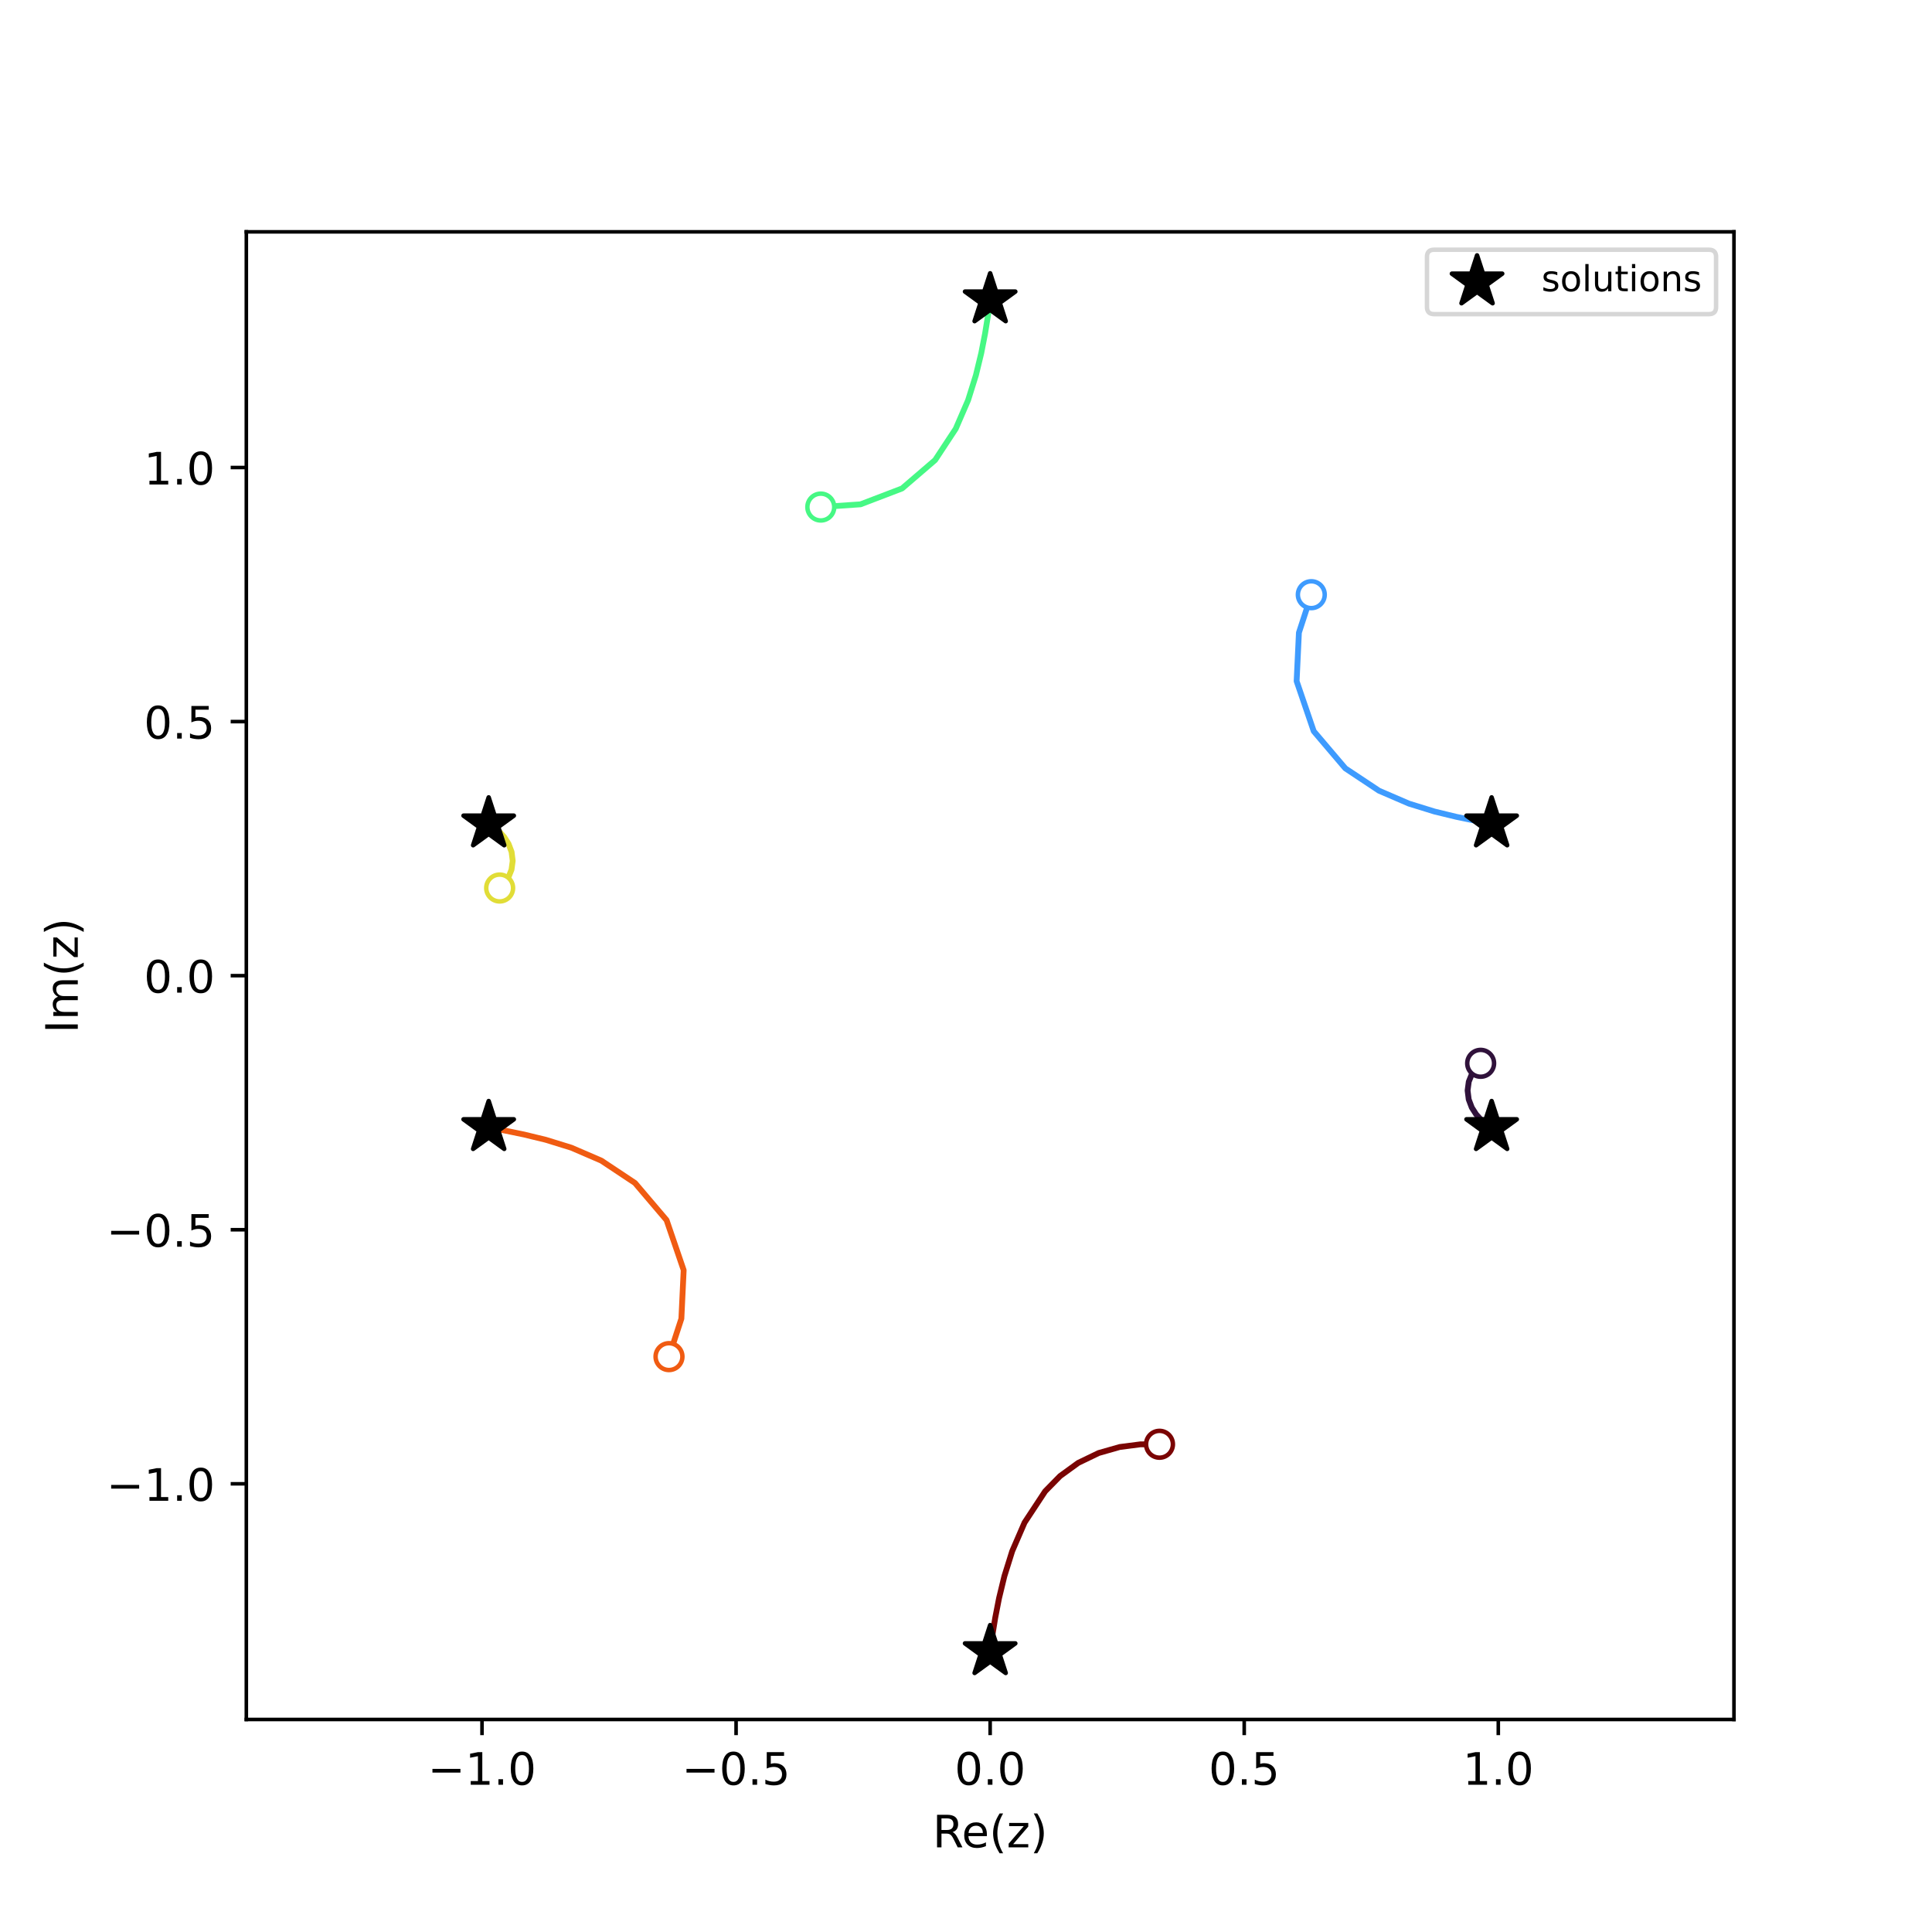
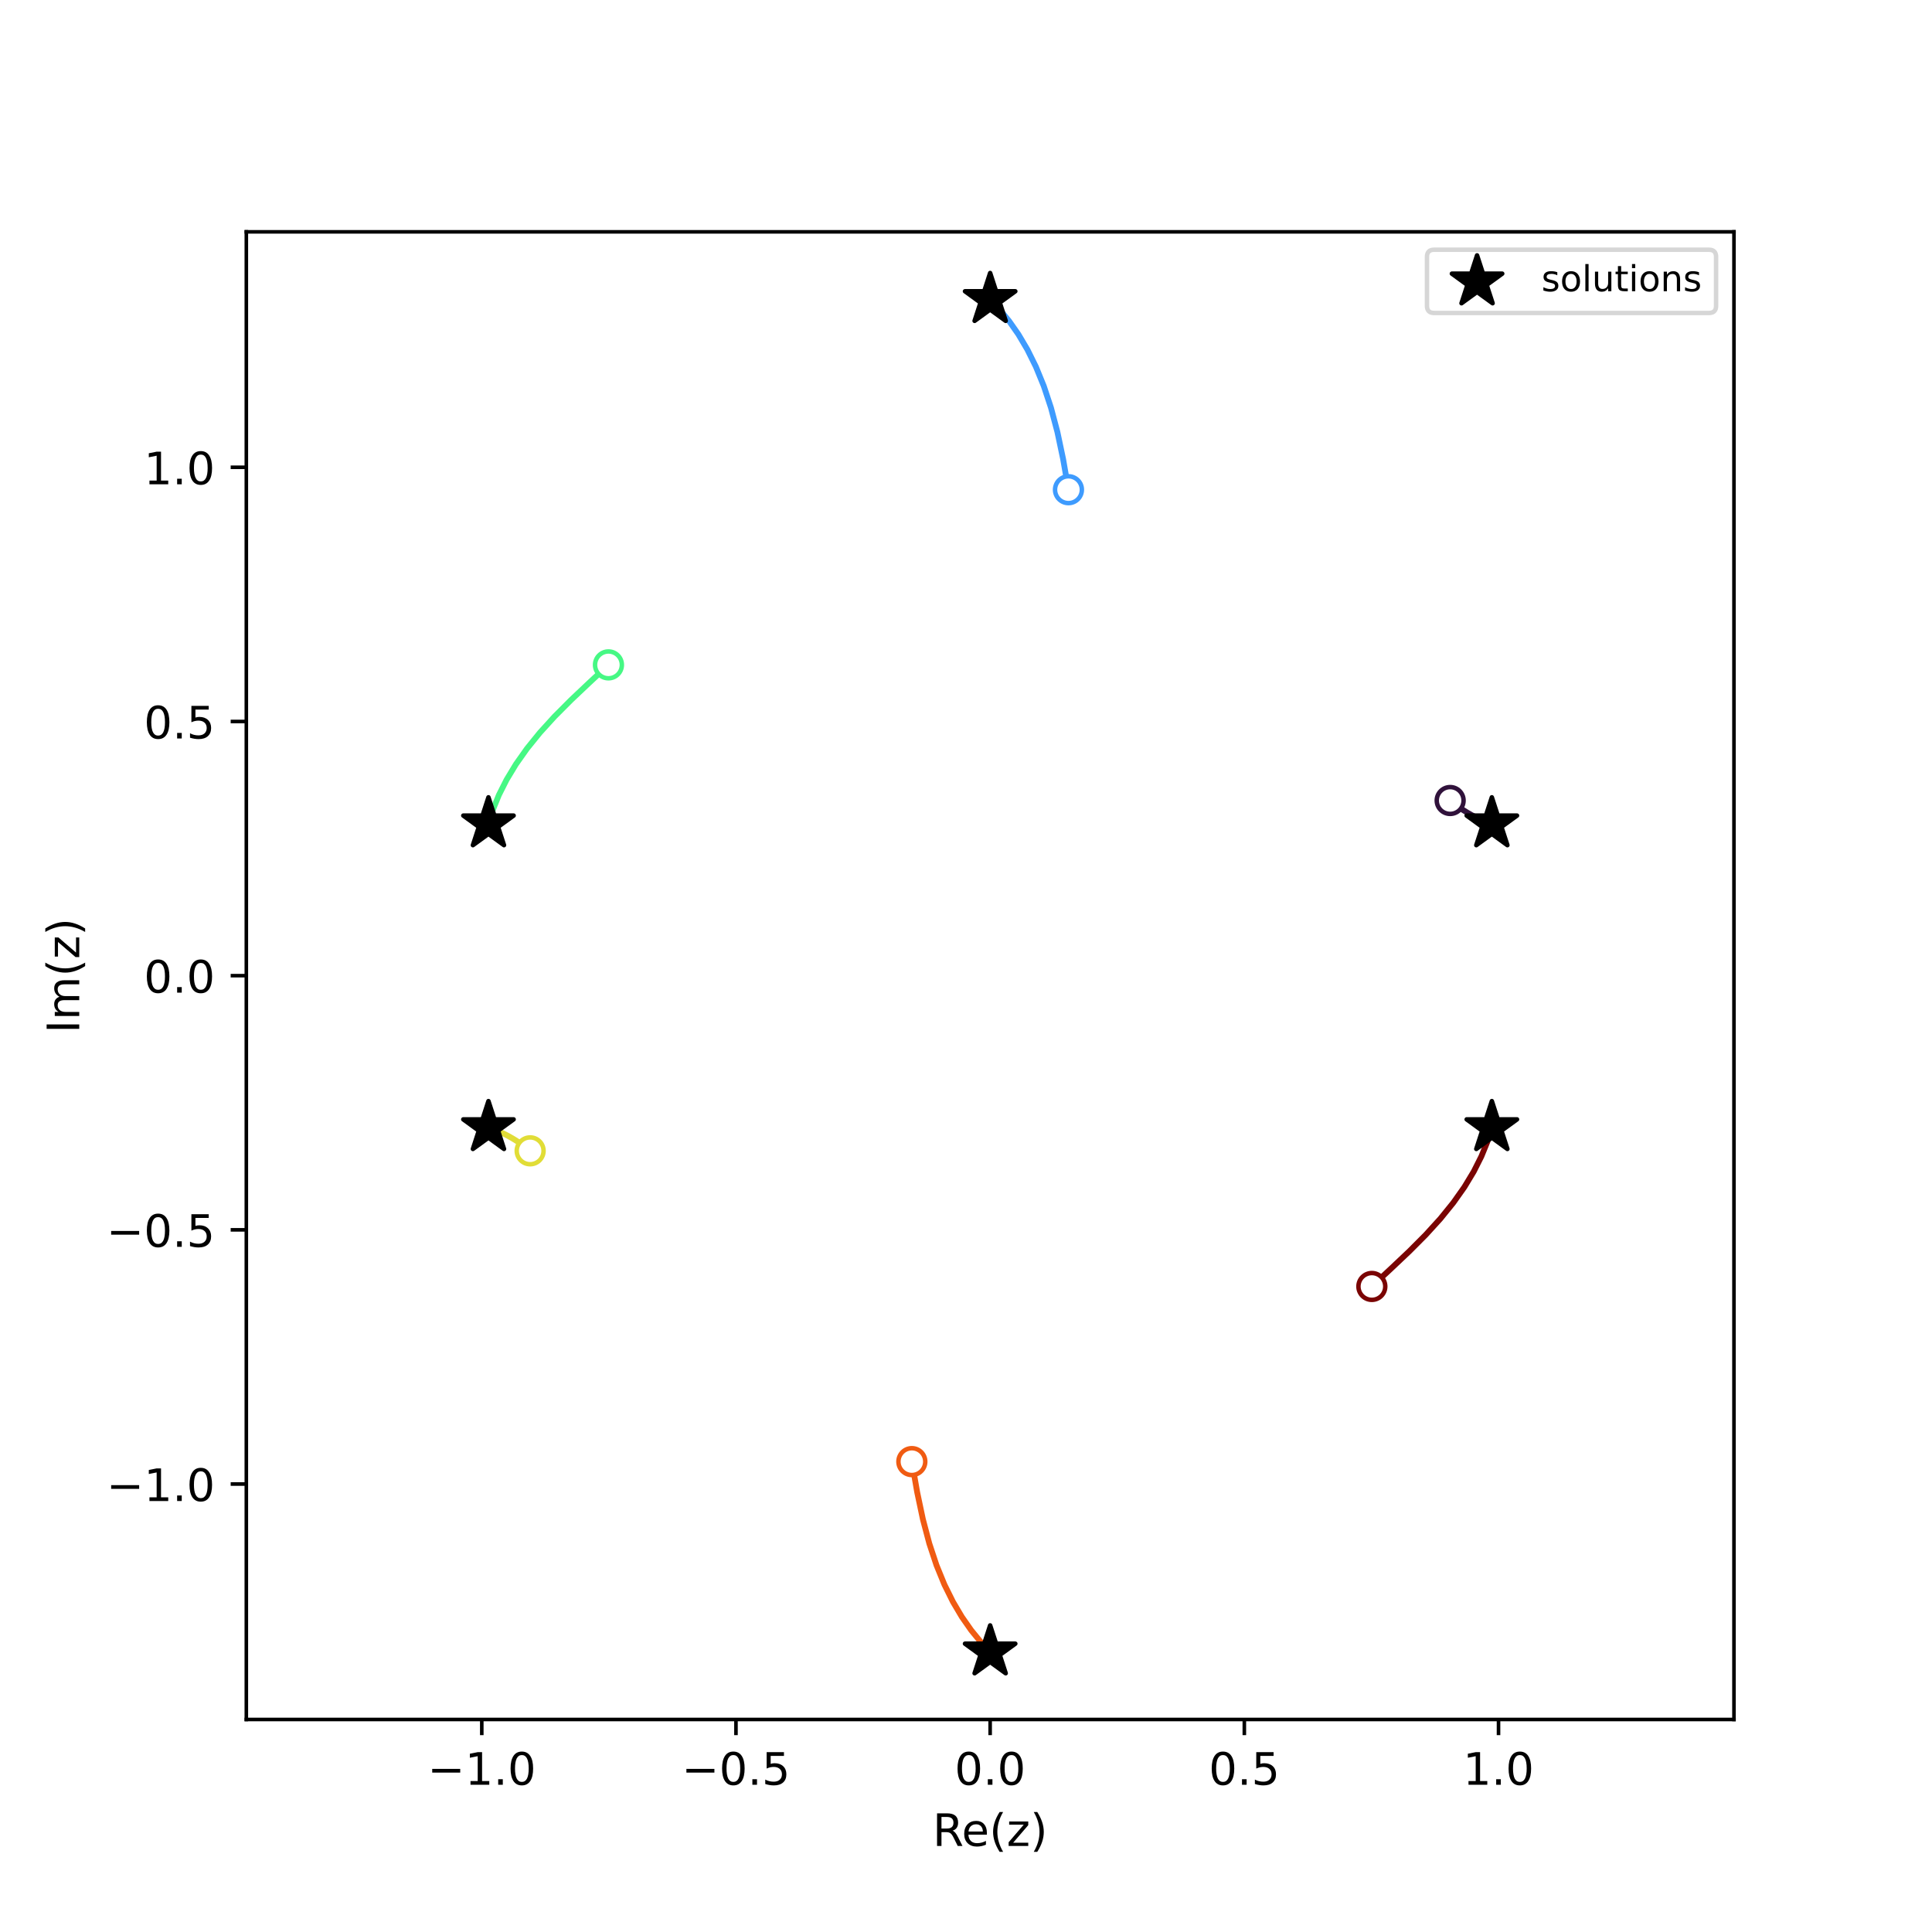
<svg xmlns="http://www.w3.org/2000/svg" xmlns:xlink="http://www.w3.org/1999/xlink" width="432pt" height="432pt" viewBox="0 0 432 432" version="1.1">
  <defs>
    <style type="text/css">*{stroke-linejoin: round; stroke-linecap: butt}</style>
  </defs>
  <g id="figure_1">
    <g id="patch_1">
      <path d="M 0 432  L 432 432  L 432 0  L 0 0  z " style="fill: #ffffff" />
    </g>
    <g id="axes_1">
      <g id="patch_2">
        <path d="M 55.08 384.48  L 387.72 384.48  L 387.72 51.84  L 55.08 51.84  z " style="fill: #ffffff" />
      </g>
      <g id="matplotlib.axis_1">
        <g id="xtick_1">
          <g id="line2d_1">
            <defs>
              <path id="m43cbeb8b56" d="M 0 0  L 0 3.5  " style="stroke: #000000; stroke-width: 0.8" />
            </defs>
            <g>
-               <use xlink:href="#m43cbeb8b56" x="107.778" y="384.48" style="stroke: #000000; stroke-width: 0.8" />
+               <use xlink:href="#m43cbeb8b56" x="107.728" y="384.48" style="stroke: #000000; stroke-width: 0.8" />
            </g>
          </g>
          <g id="text_1">
-             <g transform="translate(95.6365 399.0777) scale(0.1 -0.1)">
+             <g transform="translate(95.58699 399.0784) scale(0.1 -0.1)">
              <defs>
-                 <path id="DejaVuSans-c9c" d="M 678 2272  L 4684 2272  L 4684 1741  L 678 1741  L 678 2272  z " transform="scale(0.015625)" />
-                 <path id="DejaVuSans-14" d="M 794 531  L 1825 531  L 1825 4091  L 703 3866  L 703 4441  L 1819 4666  L 2450 4666  L 2450 531  L 3481 531  L 3481 0  L 794 0  L 794 531  z " transform="scale(0.015625)" />
-                 <path id="DejaVuSans-11" d="M 684 794  L 1344 794  L 1344 0  L 684 0  L 684 794  z " transform="scale(0.015625)" />
-                 <path id="DejaVuSans-13" d="M 2034 4250  Q 1547 4250 1301 3770  Q 1056 3291 1056 2328  Q 1056 1369 1301 889  Q 1547 409 2034 409  Q 2525 409 2770 889  Q 3016 1369 3016 2328  Q 3016 3291 2770 3770  Q 2525 4250 2034 4250  z M 2034 4750  Q 2819 4750 3233 4129  Q 3647 3509 3647 2328  Q 3647 1150 3233 529  Q 2819 -91 2034 -91  Q 1250 -91 836 529  Q 422 1150 422 2328  Q 422 3509 836 4129  Q 1250 4750 2034 4750  z " transform="scale(0.015625)" />
+                 <path id="DejaVuSans-2212" d="M 678 2272  L 4684 2272  L 4684 1741  L 678 1741  L 678 2272  z " transform="scale(0.015625)" />
+                 <path id="DejaVuSans-31" d="M 794 531  L 1825 531  L 1825 4091  L 703 3866  L 703 4441  L 1819 4666  L 2450 4666  L 2450 531  L 3481 531  L 3481 0  L 794 0  L 794 531  z " transform="scale(0.015625)" />
+                 <path id="DejaVuSans-2e" d="M 684 794  L 1344 794  L 1344 0  L 684 0  L 684 794  z " transform="scale(0.015625)" />
+                 <path id="DejaVuSans-30" d="M 2034 4250  Q 1547 4250 1301 3770  Q 1056 3291 1056 2328  Q 1056 1369 1301 889  Q 1547 409 2034 409  Q 2525 409 2770 889  Q 3016 1369 3016 2328  Q 3016 3291 2770 3770  Q 2525 4250 2034 4250  z M 2034 4750  Q 2819 4750 3233 4129  Q 3647 3509 3647 2328  Q 3647 1150 3233 529  Q 2819 -91 2034 -91  Q 1250 -91 836 529  Q 422 1150 422 2328  Q 422 3509 836 4129  Q 1250 4750 2034 4750  z " transform="scale(0.015625)" />
              </defs>
-               <use xlink:href="#DejaVuSans-c9c" />
-               <use xlink:href="#DejaVuSans-14" transform="translate(83.79688 0)" />
-               <use xlink:href="#DejaVuSans-11" transform="translate(147.4219 0)" />
-               <use xlink:href="#DejaVuSans-13" transform="translate(179.2031 0)" />
+               <use xlink:href="#DejaVuSans-2212" />
+               <use xlink:href="#DejaVuSans-31" transform="translate(83.78906 0)" />
+               <use xlink:href="#DejaVuSans-2e" transform="translate(147.4121 0)" />
+               <use xlink:href="#DejaVuSans-30" transform="translate(179.1992 0)" />
            </g>
          </g>
        </g>
        <g id="xtick_2">
          <g id="line2d_2">
            <g>
-               <use xlink:href="#m43cbeb8b56" x="164.589" y="384.48" style="stroke: #000000; stroke-width: 0.8" />
+               <use xlink:href="#m43cbeb8b56" x="164.564" y="384.48" style="stroke: #000000; stroke-width: 0.8" />
            </g>
          </g>
          <g id="text_2">
-             <g transform="translate(152.4475 399.0777) scale(0.1 -0.1)">
+             <g transform="translate(152.4228 399.0784) scale(0.1 -0.1)">
              <defs>
-                 <path id="DejaVuSans-18" d="M 691 4666  L 3169 4666  L 3169 4134  L 1269 4134  L 1269 2991  Q 1406 3038 1543 3061  Q 1681 3084 1819 3084  Q 2600 3084 3056 2656  Q 3513 2228 3513 1497  Q 3513 744 3044 326  Q 2575 -91 1722 -91  Q 1428 -91 1123 -41  Q 819 9 494 109  L 494 744  Q 775 591 1075 516  Q 1375 441 1709 441  Q 2250 441 2565 725  Q 2881 1009 2881 1497  Q 2881 1984 2565 2268  Q 2250 2553 1709 2553  Q 1456 2553 1204 2497  Q 953 2441 691 2322  L 691 4666  z " transform="scale(0.015625)" />
+                 <path id="DejaVuSans-35" d="M 691 4666  L 3169 4666  L 3169 4134  L 1269 4134  L 1269 2991  Q 1406 3038 1543 3061  Q 1681 3084 1819 3084  Q 2600 3084 3056 2656  Q 3513 2228 3513 1497  Q 3513 744 3044 326  Q 2575 -91 1722 -91  Q 1428 -91 1123 -41  Q 819 9 494 109  L 494 744  Q 775 591 1075 516  Q 1375 441 1709 441  Q 2250 441 2565 725  Q 2881 1009 2881 1497  Q 2881 1984 2565 2268  Q 2250 2553 1709 2553  Q 1456 2553 1204 2497  Q 953 2441 691 2322  L 691 4666  z " transform="scale(0.015625)" />
              </defs>
-               <use xlink:href="#DejaVuSans-c9c" />
-               <use xlink:href="#DejaVuSans-13" transform="translate(83.79688 0)" />
-               <use xlink:href="#DejaVuSans-11" transform="translate(147.4219 0)" />
-               <use xlink:href="#DejaVuSans-18" transform="translate(179.2031 0)" />
+               <use xlink:href="#DejaVuSans-2212" />
+               <use xlink:href="#DejaVuSans-30" transform="translate(83.78906 0)" />
+               <use xlink:href="#DejaVuSans-2e" transform="translate(147.4121 0)" />
+               <use xlink:href="#DejaVuSans-35" transform="translate(179.1992 0)" />
            </g>
          </g>
        </g>
        <g id="xtick_3">
          <g id="line2d_3">
            <g>
              <use xlink:href="#m43cbeb8b56" x="221.4" y="384.48" style="stroke: #000000; stroke-width: 0.8" />
            </g>
          </g>
          <g id="text_3">
-             <g transform="translate(213.4484 399.0777) scale(0.1 -0.1)">
-               <use xlink:href="#DejaVuSans-13" />
-               <use xlink:href="#DejaVuSans-11" transform="translate(63.625 0)" />
-               <use xlink:href="#DejaVuSans-13" transform="translate(95.40625 0)" />
+             <g transform="translate(213.4484 399.0784) scale(0.1 -0.1)">
+               <use xlink:href="#DejaVuSans-30" />
+               <use xlink:href="#DejaVuSans-2e" transform="translate(63.62305 0)" />
+               <use xlink:href="#DejaVuSans-30" transform="translate(95.41016 0)" />
            </g>
          </g>
        </g>
        <g id="xtick_4">
          <g id="line2d_4">
            <g>
-               <use xlink:href="#m43cbeb8b56" x="278.211" y="384.48" style="stroke: #000000; stroke-width: 0.8" />
+               <use xlink:href="#m43cbeb8b56" x="278.236" y="384.48" style="stroke: #000000; stroke-width: 0.8" />
            </g>
          </g>
          <g id="text_4">
-             <g transform="translate(270.2595 399.0777) scale(0.1 -0.1)">
-               <use xlink:href="#DejaVuSans-13" />
-               <use xlink:href="#DejaVuSans-11" transform="translate(63.625 0)" />
-               <use xlink:href="#DejaVuSans-18" transform="translate(95.40625 0)" />
+             <g transform="translate(270.2842 399.0784) scale(0.1 -0.1)">
+               <use xlink:href="#DejaVuSans-30" />
+               <use xlink:href="#DejaVuSans-2e" transform="translate(63.62305 0)" />
+               <use xlink:href="#DejaVuSans-35" transform="translate(95.41016 0)" />
            </g>
          </g>
        </g>
        <g id="xtick_5">
          <g id="line2d_5">
            <g>
-               <use xlink:href="#m43cbeb8b56" x="335.022" y="384.48" style="stroke: #000000; stroke-width: 0.8" />
+               <use xlink:href="#m43cbeb8b56" x="335.072" y="384.48" style="stroke: #000000; stroke-width: 0.8" />
            </g>
          </g>
          <g id="text_5">
-             <g transform="translate(327.0705 399.0777) scale(0.1 -0.1)">
-               <use xlink:href="#DejaVuSans-14" />
-               <use xlink:href="#DejaVuSans-11" transform="translate(63.625 0)" />
-               <use xlink:href="#DejaVuSans-13" transform="translate(95.40625 0)" />
+             <g transform="translate(327.12 399.0784) scale(0.1 -0.1)">
+               <use xlink:href="#DejaVuSans-31" />
+               <use xlink:href="#DejaVuSans-2e" transform="translate(63.62305 0)" />
+               <use xlink:href="#DejaVuSans-30" transform="translate(95.41016 0)" />
            </g>
          </g>
        </g>
        <g id="text_6">
-           <g transform="translate(208.5477 413.0777) scale(0.1 -0.1)">
-             <defs>
-               <path id="DejaVuSans-35" d="M 2841 2188  Q 3044 2119 3236 1894  Q 3428 1669 3622 1275  L 4263 0  L 3584 0  L 2988 1197  Q 2756 1666 2539 1819  Q 2322 1972 1947 1972  L 1259 1972  L 1259 0  L 628 0  L 628 4666  L 2053 4666  Q 2853 4666 3247 4331  Q 3641 3997 3641 3322  Q 3641 2881 3436 2590  Q 3231 2300 2841 2188  z M 1259 4147  L 1259 2491  L 2053 2491  Q 2509 2491 2742 2702  Q 2975 2913 2975 3322  Q 2975 3731 2742 3939  Q 2509 4147 2053 4147  L 1259 4147  z " transform="scale(0.015625)" />
-               <path id="DejaVuSans-48" d="M 3597 1894  L 3597 1613  L 953 1613  Q 991 1019 1311 708  Q 1631 397 2203 397  Q 2534 397 2845 478  Q 3156 559 3463 722  L 3463 178  Q 3153 47 2828 -22  Q 2503 -91 2169 -91  Q 1331 -91 842 396  Q 353 884 353 1716  Q 353 2575 817 3079  Q 1281 3584 2069 3584  Q 2775 3584 3186 3129  Q 3597 2675 3597 1894  z M 3022 2063  Q 3016 2534 2758 2815  Q 2500 3097 2075 3097  Q 1594 3097 1305 2825  Q 1016 2553 972 2059  L 3022 2063  z " transform="scale(0.015625)" />
-               <path id="DejaVuSans-b" d="M 1984 4856  Q 1566 4138 1362 3434  Q 1159 2731 1159 2009  Q 1159 1288 1364 580  Q 1569 -128 1984 -844  L 1484 -844  Q 1016 -109 783 600  Q 550 1309 550 2009  Q 550 2706 781 3412  Q 1013 4119 1484 4856  L 1984 4856  z " transform="scale(0.015625)" />
-               <path id="DejaVuSans-5d" d="M 353 3500  L 3084 3500  L 3084 2975  L 922 459  L 3084 459  L 3084 0  L 275 0  L 275 525  L 2438 3041  L 353 3041  L 353 3500  z " transform="scale(0.015625)" />
-               <path id="DejaVuSans-c" d="M 513 4856  L 1013 4856  Q 1481 4119 1714 3412  Q 1947 2706 1947 2009  Q 1947 1309 1714 600  Q 1481 -109 1013 -844  L 513 -844  Q 928 -128 1133 580  Q 1338 1288 1338 2009  Q 1338 2731 1133 3434  Q 928 4138 513 4856  z " transform="scale(0.015625)" />
-             </defs>
-             <use xlink:href="#DejaVuSans-35" />
-             <use xlink:href="#DejaVuSans-48" transform="translate(65 0)" />
-             <use xlink:href="#DejaVuSans-b" transform="translate(126.5312 0)" />
-             <use xlink:href="#DejaVuSans-5d" transform="translate(165.5469 0)" />
-             <use xlink:href="#DejaVuSans-c" transform="translate(218.0312 0)" />
+           <g transform="translate(208.5484 412.7566) scale(0.1 -0.1)">
+             <defs>
+               <path id="DejaVuSans-52" d="M 2841 2188  Q 3044 2119 3236 1894  Q 3428 1669 3622 1275  L 4263 0  L 3584 0  L 2988 1197  Q 2756 1666 2539 1819  Q 2322 1972 1947 1972  L 1259 1972  L 1259 0  L 628 0  L 628 4666  L 2053 4666  Q 2853 4666 3247 4331  Q 3641 3997 3641 3322  Q 3641 2881 3436 2590  Q 3231 2300 2841 2188  z M 1259 4147  L 1259 2491  L 2053 2491  Q 2509 2491 2742 2702  Q 2975 2913 2975 3322  Q 2975 3731 2742 3939  Q 2509 4147 2053 4147  L 1259 4147  z " transform="scale(0.015625)" />
+               <path id="DejaVuSans-65" d="M 3597 1894  L 3597 1613  L 953 1613  Q 991 1019 1311 708  Q 1631 397 2203 397  Q 2534 397 2845 478  Q 3156 559 3463 722  L 3463 178  Q 3153 47 2828 -22  Q 2503 -91 2169 -91  Q 1331 -91 842 396  Q 353 884 353 1716  Q 353 2575 817 3079  Q 1281 3584 2069 3584  Q 2775 3584 3186 3129  Q 3597 2675 3597 1894  z M 3022 2063  Q 3016 2534 2758 2815  Q 2500 3097 2075 3097  Q 1594 3097 1305 2825  Q 1016 2553 972 2059  L 3022 2063  z " transform="scale(0.015625)" />
+               <path id="DejaVuSans-28" d="M 1984 4856  Q 1566 4138 1362 3434  Q 1159 2731 1159 2009  Q 1159 1288 1364 580  Q 1569 -128 1984 -844  L 1484 -844  Q 1016 -109 783 600  Q 550 1309 550 2009  Q 550 2706 781 3412  Q 1013 4119 1484 4856  L 1984 4856  z " transform="scale(0.015625)" />
+               <path id="DejaVuSans-7a" d="M 353 3500  L 3084 3500  L 3084 2975  L 922 459  L 3084 459  L 3084 0  L 275 0  L 275 525  L 2438 3041  L 353 3041  L 353 3500  z " transform="scale(0.015625)" />
+               <path id="DejaVuSans-29" d="M 513 4856  L 1013 4856  Q 1481 4119 1714 3412  Q 1947 2706 1947 2009  Q 1947 1309 1714 600  Q 1481 -109 1013 -844  L 513 -844  Q 928 -128 1133 580  Q 1338 1288 1338 2009  Q 1338 2731 1133 3434  Q 928 4138 513 4856  z " transform="scale(0.015625)" />
+             </defs>
+             <use xlink:href="#DejaVuSans-52" />
+             <use xlink:href="#DejaVuSans-65" transform="translate(64.98242 0)" />
+             <use xlink:href="#DejaVuSans-28" transform="translate(126.5059 0)" />
+             <use xlink:href="#DejaVuSans-7a" transform="translate(165.5195 0)" />
+             <use xlink:href="#DejaVuSans-29" transform="translate(218.0098 0)" />
          </g>
        </g>
      </g>
      <g id="matplotlib.axis_2">
        <g id="ytick_1">
          <g id="line2d_6">
            <defs>
              <path id="mdefa21f196" d="M 0 0  L -3.5 0  " style="stroke: #000000; stroke-width: 0.8" />
            </defs>
            <g>
-               <use xlink:href="#mdefa21f196" x="55.08" y="331.782" style="stroke: #000000; stroke-width: 0.8" />
+               <use xlink:href="#mdefa21f196" x="55.08" y="331.832" style="stroke: #000000; stroke-width: 0.8" />
            </g>
          </g>
          <g id="text_7">
-             <g transform="translate(23.79719 335.5809) scale(0.1 -0.1)">
-               <use xlink:href="#DejaVuSans-c9c" />
-               <use xlink:href="#DejaVuSans-14" transform="translate(83.79688 0)" />
-               <use xlink:href="#DejaVuSans-11" transform="translate(147.4219 0)" />
-               <use xlink:href="#DejaVuSans-13" transform="translate(179.2031 0)" />
+             <g transform="translate(23.79719 335.6308) scale(0.1 -0.1)">
+               <use xlink:href="#DejaVuSans-2212" />
+               <use xlink:href="#DejaVuSans-31" transform="translate(83.78906 0)" />
+               <use xlink:href="#DejaVuSans-2e" transform="translate(147.4121 0)" />
+               <use xlink:href="#DejaVuSans-30" transform="translate(179.1992 0)" />
            </g>
          </g>
        </g>
        <g id="ytick_2">
          <g id="line2d_7">
            <g>
-               <use xlink:href="#mdefa21f196" x="55.08" y="274.971" style="stroke: #000000; stroke-width: 0.8" />
+               <use xlink:href="#mdefa21f196" x="55.08" y="274.996" style="stroke: #000000; stroke-width: 0.8" />
            </g>
          </g>
          <g id="text_8">
-             <g transform="translate(23.79719 278.7699) scale(0.1 -0.1)">
-               <use xlink:href="#DejaVuSans-c9c" />
-               <use xlink:href="#DejaVuSans-13" transform="translate(83.79688 0)" />
-               <use xlink:href="#DejaVuSans-11" transform="translate(147.4219 0)" />
-               <use xlink:href="#DejaVuSans-18" transform="translate(179.2031 0)" />
+             <g transform="translate(23.79719 278.795) scale(0.1 -0.1)">
+               <use xlink:href="#DejaVuSans-2212" />
+               <use xlink:href="#DejaVuSans-30" transform="translate(83.78906 0)" />
+               <use xlink:href="#DejaVuSans-2e" transform="translate(147.4121 0)" />
+               <use xlink:href="#DejaVuSans-35" transform="translate(179.1992 0)" />
            </g>
          </g>
        </g>
        <g id="ytick_3">
          <g id="line2d_8">
            <g>
              <use xlink:href="#mdefa21f196" x="55.08" y="218.16" style="stroke: #000000; stroke-width: 0.8" />
            </g>
          </g>
          <g id="text_9">
-             <g transform="translate(32.17688 221.9588) scale(0.1 -0.1)">
-               <use xlink:href="#DejaVuSans-13" />
-               <use xlink:href="#DejaVuSans-11" transform="translate(63.625 0)" />
-               <use xlink:href="#DejaVuSans-13" transform="translate(95.40625 0)" />
+             <g transform="translate(32.17688 221.9592) scale(0.1 -0.1)">
+               <use xlink:href="#DejaVuSans-30" />
+               <use xlink:href="#DejaVuSans-2e" transform="translate(63.62305 0)" />
+               <use xlink:href="#DejaVuSans-30" transform="translate(95.41016 0)" />
            </g>
          </g>
        </g>
        <g id="ytick_4">
          <g id="line2d_9">
            <g>
-               <use xlink:href="#mdefa21f196" x="55.08" y="161.349" style="stroke: #000000; stroke-width: 0.8" />
+               <use xlink:href="#mdefa21f196" x="55.08" y="161.324" style="stroke: #000000; stroke-width: 0.8" />
            </g>
          </g>
          <g id="text_10">
-             <g transform="translate(32.17688 165.1478) scale(0.1 -0.1)">
-               <use xlink:href="#DejaVuSans-13" />
-               <use xlink:href="#DejaVuSans-11" transform="translate(63.625 0)" />
-               <use xlink:href="#DejaVuSans-18" transform="translate(95.40625 0)" />
+             <g transform="translate(32.17688 165.1234) scale(0.1 -0.1)">
+               <use xlink:href="#DejaVuSans-30" />
+               <use xlink:href="#DejaVuSans-2e" transform="translate(63.62305 0)" />
+               <use xlink:href="#DejaVuSans-35" transform="translate(95.41016 0)" />
            </g>
          </g>
        </g>
        <g id="ytick_5">
          <g id="line2d_10">
            <g>
-               <use xlink:href="#mdefa21f196" x="55.08" y="104.538" style="stroke: #000000; stroke-width: 0.8" />
+               <use xlink:href="#mdefa21f196" x="55.08" y="104.488" style="stroke: #000000; stroke-width: 0.8" />
            </g>
          </g>
          <g id="text_11">
-             <g transform="translate(32.17688 108.3367) scale(0.1 -0.1)">
-               <use xlink:href="#DejaVuSans-14" />
-               <use xlink:href="#DejaVuSans-11" transform="translate(63.625 0)" />
-               <use xlink:href="#DejaVuSans-13" transform="translate(95.40625 0)" />
+             <g transform="translate(32.17688 108.2876) scale(0.1 -0.1)">
+               <use xlink:href="#DejaVuSans-31" />
+               <use xlink:href="#DejaVuSans-2e" transform="translate(63.62305 0)" />
+               <use xlink:href="#DejaVuSans-30" transform="translate(95.41016 0)" />
            </g>
          </g>
        </g>
        <g id="text_12">
-           <g transform="translate(17.39484 231.0311) rotate(-90) scale(0.1 -0.1)">
-             <defs>
-               <path id="DejaVuSans-2c" d="M 628 4666  L 1259 4666  L 1259 0  L 628 0  L 628 4666  z " transform="scale(0.015625)" />
-               <path id="DejaVuSans-50" d="M 3328 2828  Q 3544 3216 3844 3400  Q 4144 3584 4550 3584  Q 5097 3584 5394 3201  Q 5691 2819 5691 2113  L 5691 0  L 5113 0  L 5113 2094  Q 5113 2597 4934 2840  Q 4756 3084 4391 3084  Q 3944 3084 3684 2787  Q 3425 2491 3425 1978  L 3425 0  L 2847 0  L 2847 2094  Q 2847 2600 2669 2842  Q 2491 3084 2119 3084  Q 1678 3084 1418 2786  Q 1159 2488 1159 1978  L 1159 0  L 581 0  L 581 3500  L 1159 3500  L 1159 2956  Q 1356 3278 1631 3431  Q 1906 3584 2284 3584  Q 2666 3584 2933 3390  Q 3200 3197 3328 2828  z " transform="scale(0.015625)" />
-             </defs>
-             <use xlink:href="#DejaVuSans-2c" />
-             <use xlink:href="#DejaVuSans-50" transform="translate(29.5 0)" />
-             <use xlink:href="#DejaVuSans-b" transform="translate(126.9062 0)" />
-             <use xlink:href="#DejaVuSans-5d" transform="translate(165.9219 0)" />
-             <use xlink:href="#DejaVuSans-c" transform="translate(218.4062 0)" />
+           <g transform="translate(17.7175 231.0311) rotate(-90) scale(0.1 -0.1)">
+             <defs>
+               <path id="DejaVuSans-49" d="M 628 4666  L 1259 4666  L 1259 0  L 628 0  L 628 4666  z " transform="scale(0.015625)" />
+               <path id="DejaVuSans-6d" d="M 3328 2828  Q 3544 3216 3844 3400  Q 4144 3584 4550 3584  Q 5097 3584 5394 3201  Q 5691 2819 5691 2113  L 5691 0  L 5113 0  L 5113 2094  Q 5113 2597 4934 2840  Q 4756 3084 4391 3084  Q 3944 3084 3684 2787  Q 3425 2491 3425 1978  L 3425 0  L 2847 0  L 2847 2094  Q 2847 2600 2669 2842  Q 2491 3084 2119 3084  Q 1678 3084 1418 2786  Q 1159 2488 1159 1978  L 1159 0  L 581 0  L 581 3500  L 1159 3500  L 1159 2956  Q 1356 3278 1631 3431  Q 1906 3584 2284 3584  Q 2666 3584 2933 3390  Q 3200 3197 3328 2828  z " transform="scale(0.015625)" />
+             </defs>
+             <use xlink:href="#DejaVuSans-49" />
+             <use xlink:href="#DejaVuSans-6d" transform="translate(29.49219 0)" />
+             <use xlink:href="#DejaVuSans-28" transform="translate(126.9043 0)" />
+             <use xlink:href="#DejaVuSans-7a" transform="translate(165.918 0)" />
+             <use xlink:href="#DejaVuSans-29" transform="translate(218.4082 0)" />
          </g>
        </g>
      </g>
      <g id="line2d_11">
-         <path d="M 331.077 237.758  L 330.062 238.776  L 329.121 240.136  L 328.423 241.857  L 328.158 243.831  L 328.407 245.831  L 329.094 247.645  L 330.064 249.169  L 331.182 250.397  L 332.355 251.362  L 332.945 251.761  L 333.239 251.941  L 333.385 252.027  L 333.458 252.068  L 333.494 252.089  L 333.532 252.151  L 333.567 252.088  L 333.494 252.089  L 333.513 252.099  L 333.531 252.13  L 333.549 252.099  L 333.513 252.099  L 333.522 252.104  L 333.531 252.12  L 333.54 252.104  L 333.522 252.104  L 333.526 252.107  L 333.531 252.115  L 333.535 252.107  L 333.526 252.107  L 333.529 252.108  L 333.531 252.112  L 333.533 252.108  L 333.529 252.108  L 333.53 252.109  L 333.531 252.111  L 333.532 252.109  L 333.53 252.109  " clip-path="url(#p4c1b9b4695)" style="fill: none; stroke: #30123b; stroke-width: 1.3; stroke-linecap: square" />
+         <path d="M 324.258 178.992  L 325.248 179.781  L 326.214 180.488  L 327.16 181.126  L 328.092 181.705  L 329.013 182.233  L 329.927 182.713  L 330.837 183.148  L 331.748 183.541  L 332.662 183.89  L 333.12 184.049  L 333.35 184.124  L 333.465 184.16  L 333.522 184.178  " clip-path="url(#p4c1b9b4695)" style="fill: none; stroke: #30123b; stroke-width: 1.3; stroke-linecap: square" />
      </g>
      <g id="line2d_12">
        <defs>
          <path id="m38e11b53e0" d="M 0 3  C 0.796 3 1.559 2.684 2.121 2.121  C 2.684 1.559 3 0.796 3 0  C 3 -0.796 2.684 -1.559 2.121 -2.121  C 1.559 -2.684 0.796 -3 0 -3  C -0.796 -3 -1.559 -2.684 -2.121 -2.121  C -2.684 -1.559 -3 -0.796 -3 0  C -3 0.796 -2.684 1.559 -2.121 2.121  C -1.559 2.684 -0.796 3 0 3  z " style="stroke: #30123b" />
        </defs>
        <g clip-path="url(#p4c1b9b4695)">
-           <use xlink:href="#m38e11b53e0" x="331.077" y="237.758" style="fill: #ffffff; stroke: #30123b" />
+           <use xlink:href="#m38e11b53e0" x="324.258" y="178.992" style="fill: #ffffff; stroke: #30123b" />
        </g>
      </g>
      <g id="line2d_13">
-         <path d="M 293.211 132.976  L 290.441 141.466  L 289.929 152.31  L 293.754 163.498  L 300.814 171.8  L 308.345 176.802  L 315.052 179.694  L 320.759 181.459  L 325.622 182.639  L 329.829 183.51  L 331.735 183.876  L 332.646 184.047  L 333.092 184.129  L 333.312 184.17  L 333.422 184.19  L 333.568 184.315  L 333.603 184.126  L 333.422 184.19  L 333.476 184.2  L 333.549 184.263  L 333.567 184.168  L 333.476 184.2  L 333.504 184.205  L 333.54 184.237  L 333.549 184.189  L 333.504 184.205  L 333.517 184.208  L 333.536 184.224  L 333.54 184.2  L 333.517 184.208  L 333.524 184.209  L 333.533 184.217  L 333.535 184.205  L 333.524 184.209  " clip-path="url(#p4c1b9b4695)" style="fill: none; stroke: #3e9bfe; stroke-width: 1.3; stroke-linecap: square" />
+         <path d="M 238.909 109.499  L 237.717 102.661  L 236.435 96.588  L 234.999 91.168  L 233.394 86.323  L 231.627 81.999  L 229.723 78.157  L 227.714 74.762  L 225.633 71.785  L 223.518 69.195  L 222.457 68.035  L 221.928 67.487  L 221.664 67.221  L 221.532 67.09  " clip-path="url(#p4c1b9b4695)" style="fill: none; stroke: #3e9bfe; stroke-width: 1.3; stroke-linecap: square" />
      </g>
      <g id="line2d_14">
        <defs>
          <path id="mfc9326f996" d="M 0 3  C 0.796 3 1.559 2.684 2.121 2.121  C 2.684 1.559 3 0.796 3 0  C 3 -0.796 2.684 -1.559 2.121 -2.121  C 1.559 -2.684 0.796 -3 0 -3  C -0.796 -3 -1.559 -2.684 -2.121 -2.121  C -2.684 -1.559 -3 -0.796 -3 0  C -3 0.796 -2.684 1.559 -2.121 2.121  C -1.559 2.684 -0.796 3 0 3  z " style="stroke: #3e9bfe" />
        </defs>
        <g clip-path="url(#p4c1b9b4695)">
-           <use xlink:href="#mfc9326f996" x="293.211" y="132.976" style="fill: #ffffff; stroke: #3e9bfe" />
+           <use xlink:href="#mfc9326f996" x="238.909" y="109.499" style="fill: #ffffff; stroke: #3e9bfe" />
        </g>
      </g>
      <g id="line2d_15">
-         <path d="M 183.534 113.378  L 192.414 112.769  L 201.707 109.216  L 209.093 102.873  L 213.705 95.87  L 216.467 89.482  L 218.219 83.885  L 219.41 78.964  L 220.264 74.582  L 220.904 70.63  L 221.167 68.789  L 221.287 67.898  L 221.344 67.46  L 221.372 67.242  L 221.386 67.134  L 221.5 66.984  L 221.314 66.96  L 221.386 67.134  L 221.393 67.08  L 221.45 67.005  L 221.357 66.993  L 221.393 67.08  L 221.397 67.053  L 221.425 67.015  L 221.378 67.009  L 221.397 67.053  L 221.398 67.039  L 221.413 67.021  L 221.389 67.018  L 221.398 67.039  L 221.399 67.033  L 221.406 67.023  L 221.395 67.022  L 221.399 67.033  " clip-path="url(#p4c1b9b4695)" style="fill: none; stroke: #46f884; stroke-width: 1.3; stroke-linecap: square" />
+         <path d="M 136.051 148.667  L 131.704 152.715  L 127.672 156.531  L 124.004 160.214  L 120.724 163.821  L 117.843 167.379  L 115.36 170.892  L 113.272 174.351  L 111.566 177.737  L 110.223 181.026  L 109.681 182.628  L 109.441 183.416  L 109.328 183.807  L 109.274 184.002  " clip-path="url(#p4c1b9b4695)" style="fill: none; stroke: #46f884; stroke-width: 1.3; stroke-linecap: square" />
      </g>
      <g id="line2d_16">
        <defs>
          <path id="mcdf041f1e4" d="M 0 3  C 0.796 3 1.559 2.684 2.121 2.121  C 2.684 1.559 3 0.796 3 0  C 3 -0.796 2.684 -1.559 2.121 -2.121  C 1.559 -2.684 0.796 -3 0 -3  C -0.796 -3 -1.559 -2.684 -2.121 -2.121  C -2.684 -1.559 -3 -0.796 -3 0  C -3 0.796 -2.684 1.559 -2.121 2.121  C -1.559 2.684 -0.796 3 0 3  z " style="stroke: #46f884" />
        </defs>
        <g clip-path="url(#p4c1b9b4695)">
-           <use xlink:href="#mcdf041f1e4" x="183.534" y="113.378" style="fill: #ffffff; stroke: #46f884" />
+           <use xlink:href="#mcdf041f1e4" x="136.051" y="148.667" style="fill: #ffffff; stroke: #46f884" />
        </g>
      </g>
      <g id="line2d_17">
-         <path d="M 111.723 198.562  L 112.738 197.544  L 113.679 196.184  L 114.377 194.463  L 114.642 192.489  L 114.393 190.489  L 113.706 188.675  L 112.736 187.151  L 111.618 185.923  L 110.445 184.958  L 109.855 184.559  L 109.561 184.379  L 109.415 184.293  L 109.342 184.252  L 109.306 184.231  L 109.268 184.169  L 109.233 184.232  L 109.306 184.231  L 109.287 184.221  L 109.269 184.19  L 109.251 184.221  L 109.287 184.221  L 109.278 184.216  L 109.269 184.2  L 109.26 184.216  L 109.278 184.216  L 109.274 184.213  L 109.269 184.205  L 109.265 184.213  L 109.274 184.213  " clip-path="url(#p4c1b9b4695)" style="fill: none; stroke: #e1dd37; stroke-width: 1.3; stroke-linecap: square" />
+         <path d="M 118.542 257.328  L 117.552 256.539  L 116.586 255.832  L 115.64 255.194  L 114.708 254.615  L 113.787 254.087  L 112.873 253.607  L 111.963 253.172  L 111.052 252.779  L 110.138 252.43  L 109.68 252.271  L 109.45 252.196  L 109.335 252.16  " clip-path="url(#p4c1b9b4695)" style="fill: none; stroke: #e1dd37; stroke-width: 1.3; stroke-linecap: square" />
      </g>
      <g id="line2d_18">
        <defs>
          <path id="m0c5d711335" d="M 0 3  C 0.796 3 1.559 2.684 2.121 2.121  C 2.684 1.559 3 0.796 3 0  C 3 -0.796 2.684 -1.559 2.121 -2.121  C 1.559 -2.684 0.796 -3 0 -3  C -0.796 -3 -1.559 -2.684 -2.121 -2.121  C -2.684 -1.559 -3 -0.796 -3 0  C -3 0.796 -2.684 1.559 -2.121 2.121  C -1.559 2.684 -0.796 3 0 3  z " style="stroke: #e1dd37" />
        </defs>
        <g clip-path="url(#p4c1b9b4695)">
-           <use xlink:href="#m0c5d711335" x="111.723" y="198.562" style="fill: #ffffff; stroke: #e1dd37" />
+           <use xlink:href="#m0c5d711335" x="118.542" y="257.328" style="fill: #ffffff; stroke: #e1dd37" />
        </g>
      </g>
      <g id="line2d_19">
-         <path d="M 149.589 303.344  L 152.359 294.854  L 152.871 284.01  L 149.046 272.822  L 141.986 264.52  L 134.455 259.518  L 127.748 256.626  L 122.041 254.861  L 117.178 253.681  L 112.971 252.81  L 111.065 252.444  L 110.154 252.273  L 109.708 252.191  L 109.488 252.15  L 109.378 252.13  L 109.232 252.005  L 109.197 252.194  L 109.378 252.13  L 109.324 252.12  L 109.251 252.057  L 109.233 252.152  L 109.324 252.12  L 109.296 252.115  L 109.26 252.083  L 109.251 252.131  L 109.296 252.115  L 109.283 252.112  L 109.264 252.096  L 109.26 252.12  L 109.283 252.112  L 109.276 252.111  L 109.267 252.103  L 109.265 252.115  L 109.276 252.111  " clip-path="url(#p4c1b9b4695)" style="fill: none; stroke: #f05b12; stroke-width: 1.3; stroke-linecap: square" />
+         <path d="M 203.891 326.821  L 205.083 333.659  L 206.365 339.732  L 207.801 345.152  L 209.406 349.997  L 211.173 354.321  L 213.077 358.163  L 215.086 361.558  L 217.167 364.535  L 219.282 367.125  L 220.343 368.285  L 220.872 368.833  L 221.136 369.099  L 221.268 369.23  " clip-path="url(#p4c1b9b4695)" style="fill: none; stroke: #f05b12; stroke-width: 1.3; stroke-linecap: square" />
      </g>
      <g id="line2d_20">
        <defs>
          <path id="m0c390b72aa" d="M 0 3  C 0.796 3 1.559 2.684 2.121 2.121  C 2.684 1.559 3 0.796 3 0  C 3 -0.796 2.684 -1.559 2.121 -2.121  C 1.559 -2.684 0.796 -3 0 -3  C -0.796 -3 -1.559 -2.684 -2.121 -2.121  C -2.684 -1.559 -3 -0.796 -3 0  C -3 0.796 -2.684 1.559 -2.121 2.121  C -1.559 2.684 -0.796 3 0 3  z " style="stroke: #f05b12" />
        </defs>
        <g clip-path="url(#p4c1b9b4695)">
-           <use xlink:href="#m0c390b72aa" x="149.589" y="303.344" style="fill: #ffffff; stroke: #f05b12" />
+           <use xlink:href="#m0c390b72aa" x="203.891" y="326.821" style="fill: #ffffff; stroke: #f05b12" />
        </g>
      </g>
      <g id="line2d_21">
-         <path d="M 259.266 322.942  L 254.978 322.959  L 250.386 323.551  L 245.656 324.901  L 241.093 327.104  L 237.039 330.05  L 233.707 333.447  L 229.095 340.45  L 226.333 346.838  L 224.581 352.435  L 223.39 357.356  L 222.536 361.738  L 221.896 365.69  L 221.896 365.69  L 221.633 367.531  L 221.513 368.422  L 221.456 368.86  L 221.428 369.078  L 221.414 369.186  L 221.3 369.336  L 221.486 369.36  L 221.414 369.186  L 221.407 369.24  L 221.35 369.315  L 221.443 369.327  L 221.407 369.24  L 221.403 369.267  L 221.375 369.305  L 221.422 369.311  L 221.403 369.267  L 221.402 369.281  L 221.387 369.299  L 221.411 369.302  L 221.402 369.281  L 221.401 369.287  L 221.394 369.297  L 221.405 369.298  L 221.401 369.287  L 221.4 369.291  L 221.397 369.295  L 221.403 369.296  L 221.4 369.291  " clip-path="url(#p4c1b9b4695)" style="fill: none; stroke: #7a0403; stroke-width: 1.3; stroke-linecap: square" />
+         <path d="M 306.749 287.653  L 311.096 283.605  L 315.128 279.789  L 318.796 276.106  L 322.076 272.499  L 324.957 268.941  L 327.44 265.428  L 329.528 261.969  L 331.234 258.583  L 332.577 255.294  L 333.119 253.692  L 333.359 252.904  L 333.472 252.513  L 333.526 252.318  L 333.553 252.221  " clip-path="url(#p4c1b9b4695)" style="fill: none; stroke: #7a0403; stroke-width: 1.3; stroke-linecap: square" />
      </g>
      <g id="line2d_22">
        <defs>
          <path id="mbca4d87bcf" d="M 0 3  C 0.796 3 1.559 2.684 2.121 2.121  C 2.684 1.559 3 0.796 3 0  C 3 -0.796 2.684 -1.559 2.121 -2.121  C 1.559 -2.684 0.796 -3 0 -3  C -0.796 -3 -1.559 -2.684 -2.121 -2.121  C -2.684 -1.559 -3 -0.796 -3 0  C -3 0.796 -2.684 1.559 -2.121 2.121  C -1.559 2.684 -0.796 3 0 3  z " style="stroke: #7a0403" />
        </defs>
        <g clip-path="url(#p4c1b9b4695)">
-           <use xlink:href="#mbca4d87bcf" x="259.266" y="322.942" style="fill: #ffffff; stroke: #7a0403" />
+           <use xlink:href="#mbca4d87bcf" x="306.749" y="287.653" style="fill: #ffffff; stroke: #7a0403" />
        </g>
      </g>
      <g id="patch_3">
        <path d="M 55.08 384.48  L 55.08 51.84  " style="fill: none; stroke: #000000; stroke-width: 0.8; stroke-linejoin: miter; stroke-linecap: square" />
      </g>
      <g id="patch_4">
        <path d="M 387.72 384.48  L 387.72 51.84  " style="fill: none; stroke: #000000; stroke-width: 0.8; stroke-linejoin: miter; stroke-linecap: square" />
      </g>
      <g id="patch_5">
        <path d="M 55.08 384.48  L 387.72 384.48  " style="fill: none; stroke: #000000; stroke-width: 0.8; stroke-linejoin: miter; stroke-linecap: square" />
      </g>
      <g id="patch_6">
        <path d="M 55.08 51.84  L 387.72 51.84  " style="fill: none; stroke: #000000; stroke-width: 0.8; stroke-linejoin: miter; stroke-linecap: square" />
      </g>
      <g id="PathCollection_1">
        <defs>
          <path id="m1a3754fec5" d="M 0 -5.916  L -1.328 -1.828  L -5.627 -1.828  L -2.149 0.698  L -3.477 4.786  L -0 2.26  L 3.477 4.786  L 2.149 0.698  L 5.627 -1.828  L 1.328 -1.828  z " style="stroke: #000000" />
        </defs>
        <g clip-path="url(#p4c1b9b4695)">
-           <use xlink:href="#m1a3754fec5" x="333.531" y="252.109" style="stroke: #000000" />
-           <use xlink:href="#m1a3754fec5" x="333.531" y="184.211" style="stroke: #000000" />
-           <use xlink:href="#m1a3754fec5" x="221.4" y="67.026" style="stroke: #000000" />
-           <use xlink:href="#m1a3754fec5" x="109.269" y="184.211" style="stroke: #000000" />
-           <use xlink:href="#m1a3754fec5" x="109.269" y="252.109" style="stroke: #000000" />
-           <use xlink:href="#m1a3754fec5" x="221.4" y="369.294" style="stroke: #000000" />
+           <use xlink:href="#m1a3754fec5" x="333.58" y="184.196" style="stroke: #000000" />
+           <use xlink:href="#m1a3754fec5" x="221.4" y="66.96" style="stroke: #000000" />
+           <use xlink:href="#m1a3754fec5" x="109.22" y="184.196" style="stroke: #000000" />
+           <use xlink:href="#m1a3754fec5" x="109.22" y="252.124" style="stroke: #000000" />
+           <use xlink:href="#m1a3754fec5" x="221.4" y="369.36" style="stroke: #000000" />
+           <use xlink:href="#m1a3754fec5" x="333.58" y="252.124" style="stroke: #000000" />
        </g>
      </g>
      <g id="legend_1">
        <g id="patch_7">
-           <path d="M 320.674 70.241  L 382.12 70.241  Q 383.72 70.241 383.72 68.641  L 383.72 57.44  Q 383.72 55.84 382.12 55.84  L 320.674 55.84  Q 319.074 55.84 319.074 57.44  L 319.074 68.641  Q 319.074 70.241 320.674 70.241  z " style="fill: #ffffff; opacity: 0.8; stroke: #cccccc; stroke-linejoin: miter" />
+           <path d="M 320.674 69.983  L 382.12 69.983  Q 383.72 69.983 383.72 68.382  L 383.72 57.44  Q 383.72 55.84 382.12 55.84  L 320.674 55.84  Q 319.074 55.84 319.074 57.44  L 319.074 68.382  Q 319.074 69.983 320.674 69.983  z " style="fill: #ffffff; opacity: 0.8; stroke: #cccccc; stroke-linejoin: miter" />
        </g>
        <g id="PathCollection_2">
          <g>
            <use xlink:href="#m1a3754fec5" x="330.274" y="63.019" style="stroke: #000000" />
          </g>
        </g>
        <g id="text_13">
          <g transform="translate(344.6737 65.11875) scale(0.08 -0.08)">
            <defs>
-               <path id="DejaVuSans-56" d="M 2834 3397  L 2834 2853  Q 2591 2978 2328 3040  Q 2066 3103 1784 3103  Q 1356 3103 1142 2972  Q 928 2841 928 2578  Q 928 2378 1081 2264  Q 1234 2150 1697 2047  L 1894 2003  Q 2506 1872 2764 1633  Q 3022 1394 3022 966  Q 3022 478 2636 193  Q 2250 -91 1575 -91  Q 1294 -91 989 -36  Q 684 19 347 128  L 347 722  Q 666 556 975 473  Q 1284 391 1588 391  Q 1994 391 2212 530  Q 2431 669 2431 922  Q 2431 1156 2273 1281  Q 2116 1406 1581 1522  L 1381 1569  Q 847 1681 609 1914  Q 372 2147 372 2553  Q 372 3047 722 3315  Q 1072 3584 1716 3584  Q 2034 3584 2315 3537  Q 2597 3491 2834 3397  z " transform="scale(0.015625)" />
-               <path id="DejaVuSans-52" d="M 1959 3097  Q 1497 3097 1228 2736  Q 959 2375 959 1747  Q 959 1119 1226 758  Q 1494 397 1959 397  Q 2419 397 2687 759  Q 2956 1122 2956 1747  Q 2956 2369 2687 2733  Q 2419 3097 1959 3097  z M 1959 3584  Q 2709 3584 3137 3096  Q 3566 2609 3566 1747  Q 3566 888 3137 398  Q 2709 -91 1959 -91  Q 1206 -91 779 398  Q 353 888 353 1747  Q 353 2609 779 3096  Q 1206 3584 1959 3584  z " transform="scale(0.015625)" />
-               <path id="DejaVuSans-4f" d="M 603 4863  L 1178 4863  L 1178 0  L 603 0  L 603 4863  z " transform="scale(0.015625)" />
-               <path id="DejaVuSans-58" d="M 544 1381  L 544 3500  L 1119 3500  L 1119 1403  Q 1119 906 1312 657  Q 1506 409 1894 409  Q 2359 409 2629 706  Q 2900 1003 2900 1516  L 2900 3500  L 3475 3500  L 3475 0  L 2900 0  L 2900 538  Q 2691 219 2414 64  Q 2138 -91 1772 -91  Q 1169 -91 856 284  Q 544 659 544 1381  z M 1991 3584  L 1991 3584  z " transform="scale(0.015625)" />
-               <path id="DejaVuSans-57" d="M 1172 4494  L 1172 3500  L 2356 3500  L 2356 3053  L 1172 3053  L 1172 1153  Q 1172 725 1289 603  Q 1406 481 1766 481  L 2356 481  L 2356 0  L 1766 0  Q 1100 0 847 248  Q 594 497 594 1153  L 594 3053  L 172 3053  L 172 3500  L 594 3500  L 594 4494  L 1172 4494  z " transform="scale(0.015625)" />
-               <path id="DejaVuSans-4c" d="M 603 3500  L 1178 3500  L 1178 0  L 603 0  L 603 3500  z M 603 4863  L 1178 4863  L 1178 4134  L 603 4134  L 603 4863  z " transform="scale(0.015625)" />
-               <path id="DejaVuSans-51" d="M 3513 2113  L 3513 0  L 2938 0  L 2938 2094  Q 2938 2591 2744 2837  Q 2550 3084 2163 3084  Q 1697 3084 1428 2787  Q 1159 2491 1159 1978  L 1159 0  L 581 0  L 581 3500  L 1159 3500  L 1159 2956  Q 1366 3272 1645 3428  Q 1925 3584 2291 3584  Q 2894 3584 3203 3211  Q 3513 2838 3513 2113  z " transform="scale(0.015625)" />
-             </defs>
-             <use xlink:href="#DejaVuSans-56" />
-             <use xlink:href="#DejaVuSans-52" transform="translate(52.09375 0)" />
-             <use xlink:href="#DejaVuSans-4f" transform="translate(113.2812 0)" />
-             <use xlink:href="#DejaVuSans-58" transform="translate(141.0625 0)" />
-             <use xlink:href="#DejaVuSans-57" transform="translate(204.4375 0)" />
-             <use xlink:href="#DejaVuSans-4c" transform="translate(243.6406 0)" />
-             <use xlink:href="#DejaVuSans-52" transform="translate(271.4219 0)" />
-             <use xlink:href="#DejaVuSans-51" transform="translate(332.6094 0)" />
-             <use xlink:href="#DejaVuSans-56" transform="translate(395.9844 0)" />
+               <path id="DejaVuSans-73" d="M 2834 3397  L 2834 2853  Q 2591 2978 2328 3040  Q 2066 3103 1784 3103  Q 1356 3103 1142 2972  Q 928 2841 928 2578  Q 928 2378 1081 2264  Q 1234 2150 1697 2047  L 1894 2003  Q 2506 1872 2764 1633  Q 3022 1394 3022 966  Q 3022 478 2636 193  Q 2250 -91 1575 -91  Q 1294 -91 989 -36  Q 684 19 347 128  L 347 722  Q 666 556 975 473  Q 1284 391 1588 391  Q 1994 391 2212 530  Q 2431 669 2431 922  Q 2431 1156 2273 1281  Q 2116 1406 1581 1522  L 1381 1569  Q 847 1681 609 1914  Q 372 2147 372 2553  Q 372 3047 722 3315  Q 1072 3584 1716 3584  Q 2034 3584 2315 3537  Q 2597 3491 2834 3397  z " transform="scale(0.015625)" />
+               <path id="DejaVuSans-6f" d="M 1959 3097  Q 1497 3097 1228 2736  Q 959 2375 959 1747  Q 959 1119 1226 758  Q 1494 397 1959 397  Q 2419 397 2687 759  Q 2956 1122 2956 1747  Q 2956 2369 2687 2733  Q 2419 3097 1959 3097  z M 1959 3584  Q 2709 3584 3137 3096  Q 3566 2609 3566 1747  Q 3566 888 3137 398  Q 2709 -91 1959 -91  Q 1206 -91 779 398  Q 353 888 353 1747  Q 353 2609 779 3096  Q 1206 3584 1959 3584  z " transform="scale(0.015625)" />
+               <path id="DejaVuSans-6c" d="M 603 4863  L 1178 4863  L 1178 0  L 603 0  L 603 4863  z " transform="scale(0.015625)" />
+               <path id="DejaVuSans-75" d="M 544 1381  L 544 3500  L 1119 3500  L 1119 1403  Q 1119 906 1312 657  Q 1506 409 1894 409  Q 2359 409 2629 706  Q 2900 1003 2900 1516  L 2900 3500  L 3475 3500  L 3475 0  L 2900 0  L 2900 538  Q 2691 219 2414 64  Q 2138 -91 1772 -91  Q 1169 -91 856 284  Q 544 659 544 1381  z M 1991 3584  L 1991 3584  z " transform="scale(0.015625)" />
+               <path id="DejaVuSans-74" d="M 1172 4494  L 1172 3500  L 2356 3500  L 2356 3053  L 1172 3053  L 1172 1153  Q 1172 725 1289 603  Q 1406 481 1766 481  L 2356 481  L 2356 0  L 1766 0  Q 1100 0 847 248  Q 594 497 594 1153  L 594 3053  L 172 3053  L 172 3500  L 594 3500  L 594 4494  L 1172 4494  z " transform="scale(0.015625)" />
+               <path id="DejaVuSans-69" d="M 603 3500  L 1178 3500  L 1178 0  L 603 0  L 603 3500  z M 603 4863  L 1178 4863  L 1178 4134  L 603 4134  L 603 4863  z " transform="scale(0.015625)" />
+               <path id="DejaVuSans-6e" d="M 3513 2113  L 3513 0  L 2938 0  L 2938 2094  Q 2938 2591 2744 2837  Q 2550 3084 2163 3084  Q 1697 3084 1428 2787  Q 1159 2491 1159 1978  L 1159 0  L 581 0  L 581 3500  L 1159 3500  L 1159 2956  Q 1366 3272 1645 3428  Q 1925 3584 2291 3584  Q 2894 3584 3203 3211  Q 3513 2838 3513 2113  z " transform="scale(0.015625)" />
+             </defs>
+             <use xlink:href="#DejaVuSans-73" />
+             <use xlink:href="#DejaVuSans-6f" transform="translate(52.09961 0)" />
+             <use xlink:href="#DejaVuSans-6c" transform="translate(113.2812 0)" />
+             <use xlink:href="#DejaVuSans-75" transform="translate(141.0645 0)" />
+             <use xlink:href="#DejaVuSans-74" transform="translate(204.4434 0)" />
+             <use xlink:href="#DejaVuSans-69" transform="translate(243.6523 0)" />
+             <use xlink:href="#DejaVuSans-6f" transform="translate(271.4355 0)" />
+             <use xlink:href="#DejaVuSans-6e" transform="translate(332.6172 0)" />
+             <use xlink:href="#DejaVuSans-73" transform="translate(395.9961 0)" />
          </g>
        </g>
      </g>
    </g>
  </g>
  <defs>
    <clipPath id="p4c1b9b4695">
      <rect x="55.08" y="51.84" width="332.64" height="332.64" />
    </clipPath>
  </defs>
</svg>
